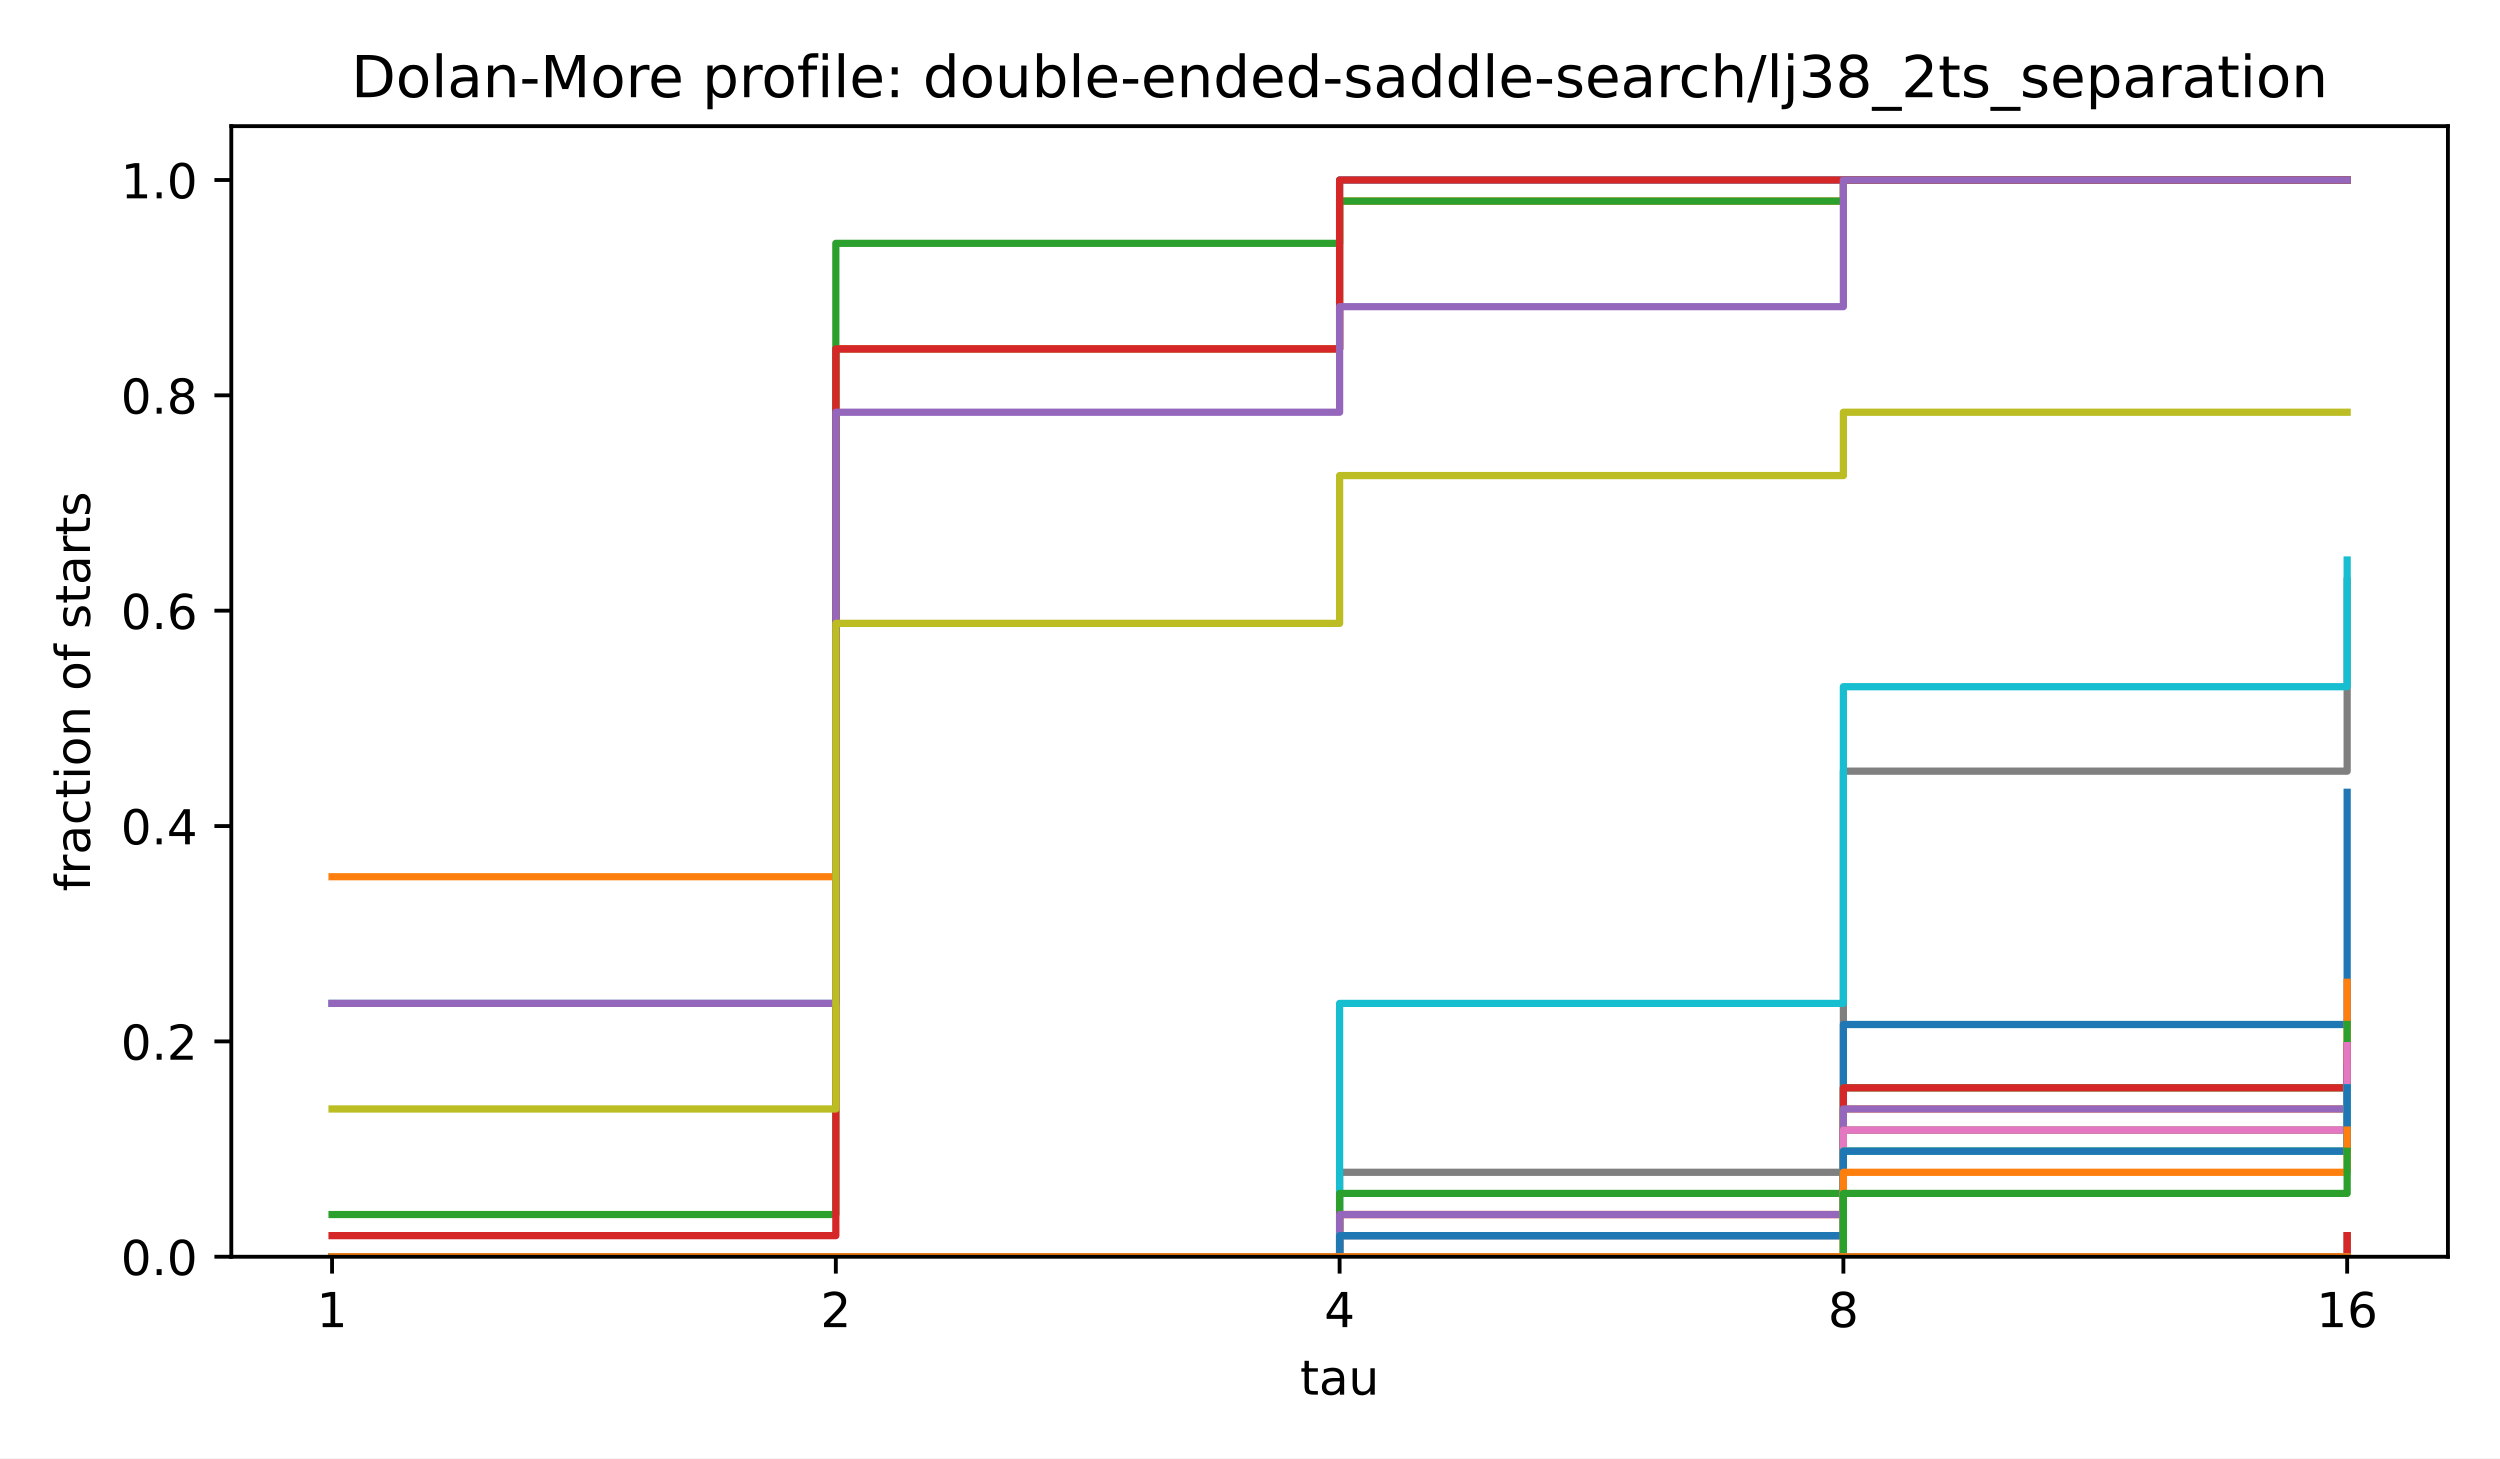
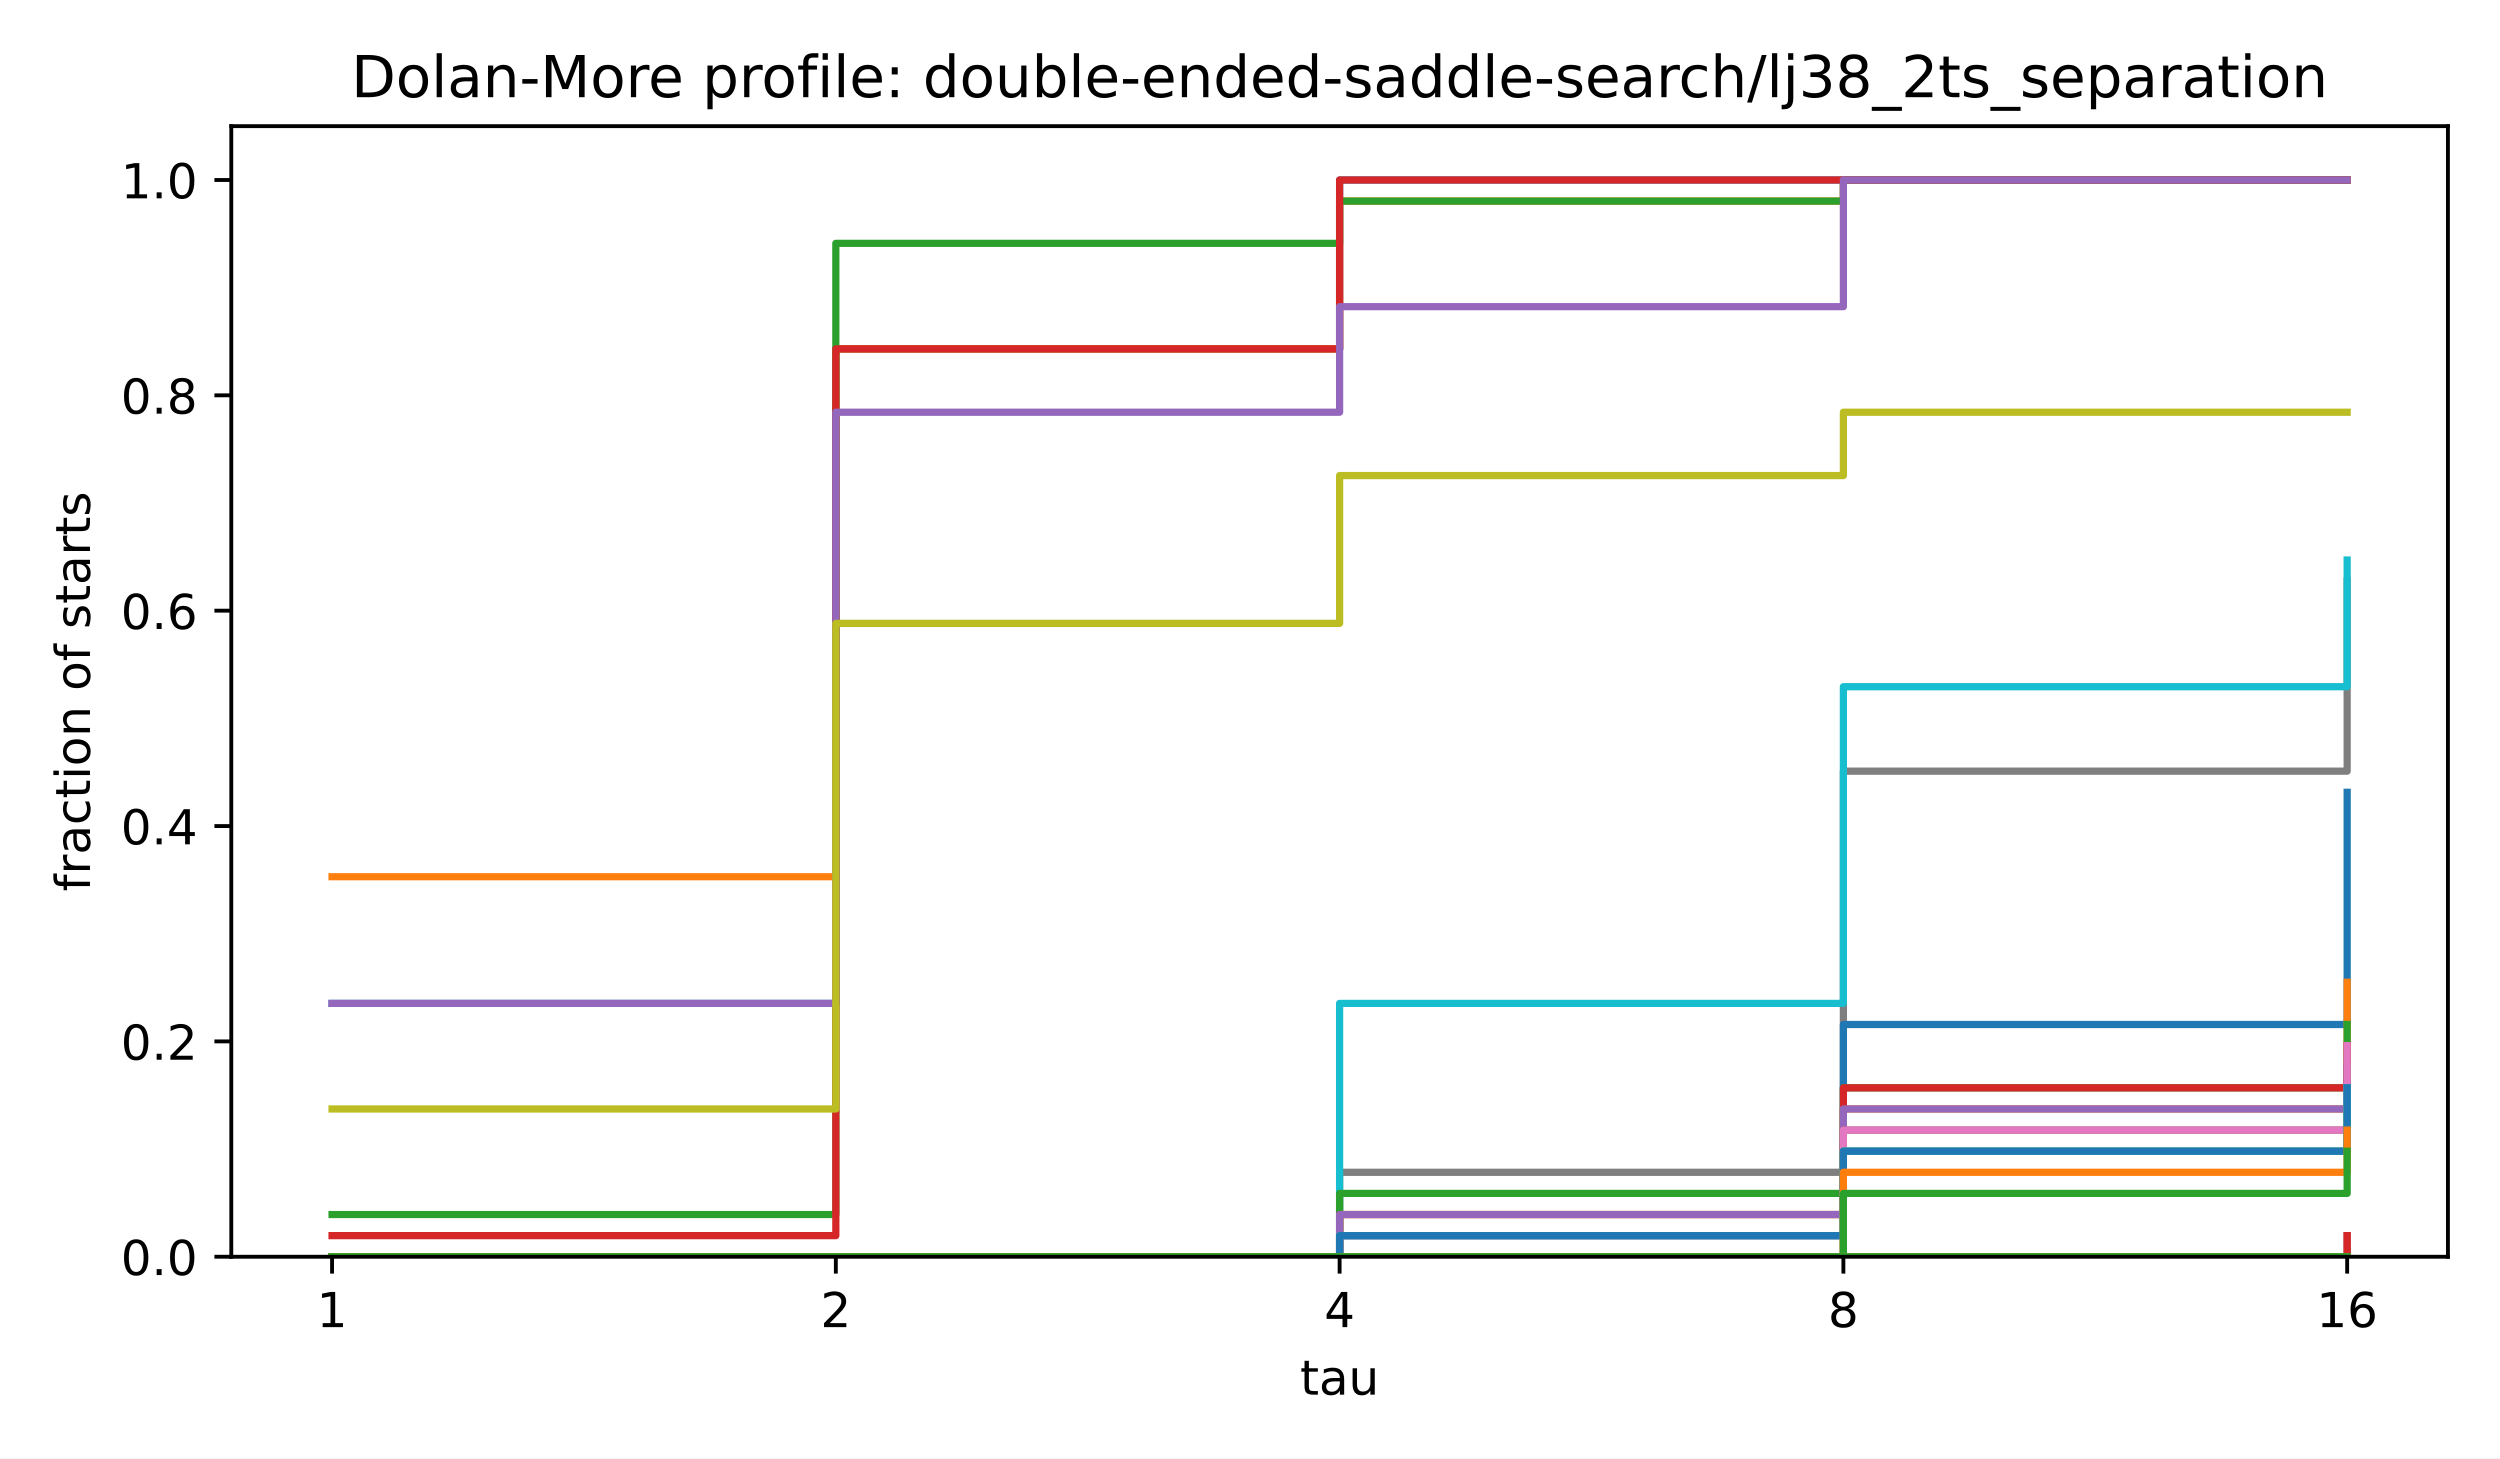
<svg xmlns="http://www.w3.org/2000/svg" xmlns:xlink="http://www.w3.org/1999/xlink" width="518.4pt" height="302.4pt" viewBox="0 0 518.4 302.4" version="1.1">
  <defs>
    <style type="text/css">*{stroke-linejoin: round; stroke-linecap: butt}</style>
  </defs>
  <g id="figure_1">
    <g id="patch_1">
      <path d="M 0 302.4  L 518.4 302.4  L 518.4 0  L 0 0  z " style="fill: #ffffff" />
    </g>
    <g id="axes_1">
      <g id="patch_2">
        <path d="M 47.962 260.6  L 507.6 260.6  L 507.6 26.16  L 47.962 26.16  z " style="fill: #ffffff" />
      </g>
      <g id="matplotlib.axis_1">
        <g id="xtick_1">
          <g id="line2d_1">
            <defs>
              <path id="m8ea4d47d77" d="M 0 0  L 0 3.5  " style="stroke: #000000; stroke-width: 0.8" />
            </defs>
            <g>
              <use xlink:href="#m8ea4d47d77" x="68.855" y="260.6" style="stroke: #000000; stroke-width: 0.8" />
            </g>
          </g>
          <g id="text_1">
            <text style="font-size: 10px; font-family: 'DejaVu Sans', 'Bitstream Vera Sans', 'Computer Modern Sans Serif', 'Lucida Grande', 'Verdana', 'Geneva', 'Lucid', 'Arial', 'Helvetica', 'Avant Garde', sans-serif; text-anchor: middle" x="68.855" y="275.198" transform="rotate(-0 68.85496 275.1977)">1</text>
          </g>
        </g>
        <g id="xtick_2">
          <g id="line2d_2">
            <g>
              <use xlink:href="#m8ea4d47d77" x="173.318" y="260.6" style="stroke: #000000; stroke-width: 0.8" />
            </g>
          </g>
          <g id="text_2">
            <text style="font-size: 10px; font-family: 'DejaVu Sans', 'Bitstream Vera Sans', 'Computer Modern Sans Serif', 'Lucida Grande', 'Verdana', 'Geneva', 'Lucid', 'Arial', 'Helvetica', 'Avant Garde', sans-serif; text-anchor: middle" x="173.318" y="275.198" transform="rotate(-0 173.3181 275.1977)">2</text>
          </g>
        </g>
        <g id="xtick_3">
          <g id="line2d_3">
            <g>
              <use xlink:href="#m8ea4d47d77" x="277.781" y="260.6" style="stroke: #000000; stroke-width: 0.8" />
            </g>
          </g>
          <g id="text_3">
            <text style="font-size: 10px; font-family: 'DejaVu Sans', 'Bitstream Vera Sans', 'Computer Modern Sans Serif', 'Lucida Grande', 'Verdana', 'Geneva', 'Lucid', 'Arial', 'Helvetica', 'Avant Garde', sans-serif; text-anchor: middle" x="277.781" y="275.198" transform="rotate(-0 277.7812 275.1977)">4</text>
          </g>
        </g>
        <g id="xtick_4">
          <g id="line2d_4">
            <g>
              <use xlink:href="#m8ea4d47d77" x="382.244" y="260.6" style="stroke: #000000; stroke-width: 0.8" />
            </g>
          </g>
          <g id="text_4">
            <text style="font-size: 10px; font-family: 'DejaVu Sans', 'Bitstream Vera Sans', 'Computer Modern Sans Serif', 'Lucida Grande', 'Verdana', 'Geneva', 'Lucid', 'Arial', 'Helvetica', 'Avant Garde', sans-serif; text-anchor: middle" x="382.244" y="275.198" transform="rotate(-0 382.2443 275.1977)">8</text>
          </g>
        </g>
        <g id="xtick_5">
          <g id="line2d_5">
            <g>
              <use xlink:href="#m8ea4d47d77" x="486.707" y="260.6" style="stroke: #000000; stroke-width: 0.8" />
            </g>
          </g>
          <g id="text_5">
            <text style="font-size: 10px; font-family: 'DejaVu Sans', 'Bitstream Vera Sans', 'Computer Modern Sans Serif', 'Lucida Grande', 'Verdana', 'Geneva', 'Lucid', 'Arial', 'Helvetica', 'Avant Garde', sans-serif; text-anchor: middle" x="486.707" y="275.198" transform="rotate(-0 486.7074 275.1977)">16</text>
          </g>
        </g>
        <g id="text_6">
          <text style="font-size: 10px; font-family: 'DejaVu Sans', 'Bitstream Vera Sans', 'Computer Modern Sans Serif', 'Lucida Grande', 'Verdana', 'Geneva', 'Lucid', 'Arial', 'Helvetica', 'Avant Garde', sans-serif; text-anchor: middle" x="277.781" y="289.198" transform="rotate(-0 277.7812 289.1977)">tau</text>
        </g>
      </g>
      <g id="matplotlib.axis_2">
        <g id="ytick_1">
          <g id="line2d_6">
            <defs>
              <path id="md659df78fa" d="M 0 0  L -3.5 0  " style="stroke: #000000; stroke-width: 0.8" />
            </defs>
            <g>
              <use xlink:href="#md659df78fa" x="47.962" y="260.6" style="stroke: #000000; stroke-width: 0.8" />
            </g>
          </g>
          <g id="text_7">
            <text style="font-size: 10px; font-family: 'DejaVu Sans', 'Bitstream Vera Sans', 'Computer Modern Sans Serif', 'Lucida Grande', 'Verdana', 'Geneva', 'Lucid', 'Arial', 'Helvetica', 'Avant Garde', sans-serif; text-anchor: end" x="40.962" y="264.399" transform="rotate(-0 40.96234 264.3988)">0.0</text>
          </g>
        </g>
        <g id="ytick_2">
          <g id="line2d_7">
            <g>
              <use xlink:href="#md659df78fa" x="47.962" y="215.945" style="stroke: #000000; stroke-width: 0.8" />
            </g>
          </g>
          <g id="text_8">
            <text style="font-size: 10px; font-family: 'DejaVu Sans', 'Bitstream Vera Sans', 'Computer Modern Sans Serif', 'Lucida Grande', 'Verdana', 'Geneva', 'Lucid', 'Arial', 'Helvetica', 'Avant Garde', sans-serif; text-anchor: end" x="40.962" y="219.744" transform="rotate(-0 40.96234 219.7436)">0.2</text>
          </g>
        </g>
        <g id="ytick_3">
          <g id="line2d_8">
            <g>
              <use xlink:href="#md659df78fa" x="47.962" y="171.29" style="stroke: #000000; stroke-width: 0.8" />
            </g>
          </g>
          <g id="text_9">
            <text style="font-size: 10px; font-family: 'DejaVu Sans', 'Bitstream Vera Sans', 'Computer Modern Sans Serif', 'Lucida Grande', 'Verdana', 'Geneva', 'Lucid', 'Arial', 'Helvetica', 'Avant Garde', sans-serif; text-anchor: end" x="40.962" y="175.088" transform="rotate(-0 40.96234 175.0884)">0.4</text>
          </g>
        </g>
        <g id="ytick_4">
          <g id="line2d_9">
            <g>
              <use xlink:href="#md659df78fa" x="47.962" y="126.634" style="stroke: #000000; stroke-width: 0.8" />
            </g>
          </g>
          <g id="text_10">
            <text style="font-size: 10px; font-family: 'DejaVu Sans', 'Bitstream Vera Sans', 'Computer Modern Sans Serif', 'Lucida Grande', 'Verdana', 'Geneva', 'Lucid', 'Arial', 'Helvetica', 'Avant Garde', sans-serif; text-anchor: end" x="40.962" y="130.433" transform="rotate(-0 40.96234 130.4331)">0.6</text>
          </g>
        </g>
        <g id="ytick_5">
          <g id="line2d_10">
            <g>
              <use xlink:href="#md659df78fa" x="47.962" y="81.979" style="stroke: #000000; stroke-width: 0.8" />
            </g>
          </g>
          <g id="text_11">
            <text style="font-size: 10px; font-family: 'DejaVu Sans', 'Bitstream Vera Sans', 'Computer Modern Sans Serif', 'Lucida Grande', 'Verdana', 'Geneva', 'Lucid', 'Arial', 'Helvetica', 'Avant Garde', sans-serif; text-anchor: end" x="40.962" y="85.778" transform="rotate(-0 40.96234 85.77788)">0.8</text>
          </g>
        </g>
        <g id="ytick_6">
          <g id="line2d_11">
            <g>
              <use xlink:href="#md659df78fa" x="47.962" y="37.324" style="stroke: #000000; stroke-width: 0.8" />
            </g>
          </g>
          <g id="text_12">
            <text style="font-size: 10px; font-family: 'DejaVu Sans', 'Bitstream Vera Sans', 'Computer Modern Sans Serif', 'Lucida Grande', 'Verdana', 'Geneva', 'Lucid', 'Arial', 'Helvetica', 'Avant Garde', sans-serif; text-anchor: end" x="40.962" y="41.123" transform="rotate(-0 40.96234 41.12264)">1.0</text>
          </g>
        </g>
        <g id="text_13">
          <text style="font-size: 10px; font-family: 'DejaVu Sans', 'Bitstream Vera Sans', 'Computer Modern Sans Serif', 'Lucida Grande', 'Verdana', 'Geneva', 'Lucid', 'Arial', 'Helvetica', 'Avant Garde', sans-serif; text-anchor: middle" x="18.657" y="143.38" transform="rotate(-90 18.65687 143.38)">fraction of starts</text>
        </g>
      </g>
      <g id="line2d_12">
        <path d="M 68.855 208.064  L 173.318 208.064  L 173.318 72.348  L 277.781 72.348  L 277.781 37.324  L 382.244 37.324  L 382.244 37.324  L 486.707 37.324  L 486.707 37.324  " clip-path="url(#p4e380cea4b)" style="fill: none; stroke: #1f77b4; stroke-width: 1.5; stroke-linecap: square" />
      </g>
      <g id="line2d_13">
        <path d="M 68.855 181.797  L 173.318 181.797  L 173.318 72.348  L 277.781 72.348  L 277.781 41.702  L 382.244 41.702  L 382.244 37.324  L 486.707 37.324  L 486.707 37.324  " clip-path="url(#p4e380cea4b)" style="fill: none; stroke: #ff7f0e; stroke-width: 1.5; stroke-linecap: square" />
      </g>
      <g id="line2d_14">
        <path d="M 68.855 251.844  L 173.318 251.844  L 173.318 50.458  L 277.781 50.458  L 277.781 41.702  L 382.244 41.702  L 382.244 37.324  L 486.707 37.324  L 486.707 37.324  " clip-path="url(#p4e380cea4b)" style="fill: none; stroke: #2ca02c; stroke-width: 1.5; stroke-linecap: square" />
      </g>
      <g id="line2d_15">
        <path d="M 68.855 256.222  L 173.318 256.222  L 173.318 72.348  L 277.781 72.348  L 277.781 37.324  L 382.244 37.324  L 382.244 37.324  L 486.707 37.324  L 486.707 37.324  " clip-path="url(#p4e380cea4b)" style="fill: none; stroke: #d62728; stroke-width: 1.5; stroke-linecap: square" />
      </g>
      <g id="line2d_16">
        <path d="M 68.855 208.064  L 173.318 208.064  L 173.318 85.481  L 277.781 85.481  L 277.781 63.592  L 382.244 63.592  L 382.244 37.324  L 486.707 37.324  L 486.707 37.324  " clip-path="url(#p4e380cea4b)" style="fill: none; stroke: #9467bd; stroke-width: 1.5; stroke-linecap: square" />
      </g>
      <g id="line2d_17">
        <path d="M 68.855 260.6  L 173.318 260.6  L 173.318 260.6  L 277.781 260.6  L 277.781 260.6  L 382.244 260.6  L 382.244 260.6  L 486.707 260.6  L 486.707 256.222  " clip-path="url(#p4e380cea4b)" style="fill: none; stroke: #8c564b; stroke-width: 1.5; stroke-linecap: square" />
      </g>
      <g id="line2d_18">
        <path d="M 68.855 260.6  L 173.318 260.6  L 173.318 260.6  L 277.781 260.6  L 277.781 260.6  L 382.244 260.6  L 382.244 260.6  L 486.707 260.6  L 486.707 260.6  " clip-path="url(#p4e380cea4b)" style="fill: none; stroke: #e377c2; stroke-width: 1.5; stroke-linecap: square" />
      </g>
      <g id="line2d_19">
        <path d="M 68.855 260.6  L 173.318 260.6  L 173.318 260.6  L 277.781 260.6  L 277.781 243.088  L 382.244 243.088  L 382.244 159.907  L 486.707 159.907  L 486.707 120.505  " clip-path="url(#p4e380cea4b)" style="fill: none; stroke: #7f7f7f; stroke-width: 1.5; stroke-linecap: square" />
      </g>
      <g id="line2d_20">
        <path d="M 68.855 229.954  L 173.318 229.954  L 173.318 129.261  L 277.781 129.261  L 277.781 98.615  L 382.244 98.615  L 382.244 85.481  L 486.707 85.481  L 486.707 85.481  " clip-path="url(#p4e380cea4b)" style="fill: none; stroke: #bcbd22; stroke-width: 1.5; stroke-linecap: square" />
      </g>
      <g id="line2d_21">
        <path d="M 68.855 260.6  L 173.318 260.6  L 173.318 260.6  L 277.781 260.6  L 277.781 208.064  L 382.244 208.064  L 382.244 142.395  L 486.707 142.395  L 486.707 116.127  " clip-path="url(#p4e380cea4b)" style="fill: none; stroke: #17becf; stroke-width: 1.5; stroke-linecap: square" />
      </g>
      <g id="line2d_22">
        <path d="M 68.855 260.6  L 173.318 260.6  L 173.318 260.6  L 277.781 260.6  L 277.781 260.6  L 382.244 260.6  L 382.244 212.442  L 486.707 212.442  L 486.707 164.285  " clip-path="url(#p4e380cea4b)" style="fill: none; stroke: #1f77b4; stroke-width: 1.5; stroke-linecap: square" />
      </g>
      <g id="line2d_23">
        <path d="M 68.855 260.6  L 173.318 260.6  L 173.318 260.6  L 277.781 260.6  L 277.781 251.844  L 382.244 251.844  L 382.244 229.954  L 486.707 229.954  L 486.707 203.686  " clip-path="url(#p4e380cea4b)" style="fill: none; stroke: #ff7f0e; stroke-width: 1.5; stroke-linecap: square" />
      </g>
      <g id="line2d_24">
        <path d="M 68.855 260.6  L 173.318 260.6  L 173.318 260.6  L 277.781 260.6  L 277.781 247.466  L 382.244 247.466  L 382.244 225.576  L 486.707 225.576  L 486.707 212.442  " clip-path="url(#p4e380cea4b)" style="fill: none; stroke: #2ca02c; stroke-width: 1.5; stroke-linecap: square" />
      </g>
      <g id="line2d_25">
        <path d="M 68.855 260.6  L 173.318 260.6  L 173.318 260.6  L 277.781 260.6  L 277.781 251.844  L 382.244 251.844  L 382.244 225.576  L 486.707 225.576  L 486.707 216.82  " clip-path="url(#p4e380cea4b)" style="fill: none; stroke: #d62728; stroke-width: 1.5; stroke-linecap: square" />
      </g>
      <g id="line2d_26">
        <path d="M 68.855 260.6  L 173.318 260.6  L 173.318 260.6  L 277.781 260.6  L 277.781 251.844  L 382.244 251.844  L 382.244 229.954  L 486.707 229.954  L 486.707 221.198  " clip-path="url(#p4e380cea4b)" style="fill: none; stroke: #9467bd; stroke-width: 1.5; stroke-linecap: square" />
      </g>
      <g id="line2d_27">
        <path d="M 68.855 260.6  L 173.318 260.6  L 173.318 260.6  L 277.781 260.6  L 277.781 256.222  L 382.244 256.222  L 382.244 234.332  L 486.707 234.332  L 486.707 221.198  " clip-path="url(#p4e380cea4b)" style="fill: none; stroke: #8c564b; stroke-width: 1.5; stroke-linecap: square" />
      </g>
      <g id="line2d_28">
        <path d="M 68.855 260.6  L 173.318 260.6  L 173.318 260.6  L 277.781 260.6  L 277.781 256.222  L 382.244 256.222  L 382.244 234.332  L 486.707 234.332  L 486.707 216.82  " clip-path="url(#p4e380cea4b)" style="fill: none; stroke: #e377c2; stroke-width: 1.5; stroke-linecap: square" />
      </g>
      <g id="line2d_29">
        <path d="M 68.855 260.6  L 173.318 260.6  L 173.318 260.6  L 277.781 260.6  L 277.781 260.6  L 382.244 260.6  L 382.244 238.71  L 486.707 238.71  L 486.707 229.954  " clip-path="url(#p4e380cea4b)" style="fill: none; stroke: #7f7f7f; stroke-width: 1.5; stroke-linecap: square" />
      </g>
      <g id="line2d_30">
        <path d="M 68.855 260.6  L 173.318 260.6  L 173.318 260.6  L 277.781 260.6  L 277.781 260.6  L 382.244 260.6  L 382.244 238.71  L 486.707 238.71  L 486.707 229.954  " clip-path="url(#p4e380cea4b)" style="fill: none; stroke: #bcbd22; stroke-width: 1.5; stroke-linecap: square" />
      </g>
      <g id="line2d_31">
        <path d="M 68.855 260.6  L 173.318 260.6  L 173.318 260.6  L 277.781 260.6  L 277.781 256.222  L 382.244 256.222  L 382.244 238.71  L 486.707 238.71  L 486.707 225.576  " clip-path="url(#p4e380cea4b)" style="fill: none; stroke: #17becf; stroke-width: 1.5; stroke-linecap: square" />
      </g>
      <g id="line2d_32">
        <path d="M 68.855 260.6  L 173.318 260.6  L 173.318 260.6  L 277.781 260.6  L 277.781 256.222  L 382.244 256.222  L 382.244 238.71  L 486.707 238.71  L 486.707 225.576  " clip-path="url(#p4e380cea4b)" style="fill: none; stroke: #1f77b4; stroke-width: 1.5; stroke-linecap: square" />
      </g>
      <g id="line2d_33">
        <path d="M 68.855 260.6  L 173.318 260.6  L 173.318 260.6  L 277.781 260.6  L 277.781 260.6  L 382.244 260.6  L 382.244 243.088  L 486.707 243.088  L 486.707 234.332  " clip-path="url(#p4e380cea4b)" style="fill: none; stroke: #ff7f0e; stroke-width: 1.5; stroke-linecap: square" />
      </g>
      <g id="line2d_34">
        <path d="M 68.855 260.6  L 173.318 260.6  L 173.318 260.6  L 277.781 260.6  L 277.781 260.6  L 382.244 260.6  L 382.244 247.466  L 486.707 247.466  L 486.707 238.71  " clip-path="url(#p4e380cea4b)" style="fill: none; stroke: #2ca02c; stroke-width: 1.5; stroke-linecap: square" />
      </g>
      <g id="line2d_35">
        <path d="M 68.855 260.6  L 173.318 260.6  L 173.318 260.6  L 277.781 260.6  L 277.781 260.6  L 382.244 260.6  L 382.244 260.6  L 486.707 260.6  L 486.707 256.222  " clip-path="url(#p4e380cea4b)" style="fill: none; stroke: #d62728; stroke-width: 1.5; stroke-linecap: square" />
      </g>
      <g id="line2d_36">
        <path d="M 68.855 260.6  L 173.318 260.6  L 173.318 260.6  L 277.781 260.6  L 277.781 260.6  L 382.244 260.6  L 382.244 260.6  L 486.707 260.6  L 486.707 260.6  " clip-path="url(#p4e380cea4b)" style="fill: none; stroke: #9467bd; stroke-width: 1.5; stroke-linecap: square" />
      </g>
      <g id="line2d_37">
        <path d="M 68.855 260.6  L 173.318 260.6  L 173.318 260.6  L 277.781 260.6  L 277.781 260.6  L 382.244 260.6  L 382.244 260.6  L 486.707 260.6  L 486.707 260.6  " clip-path="url(#p4e380cea4b)" style="fill: none; stroke: #8c564b; stroke-width: 1.5; stroke-linecap: square" />
      </g>
      <g id="line2d_38">
        <path d="M 68.855 260.6  L 173.318 260.6  L 173.318 260.6  L 277.781 260.6  L 277.781 260.6  L 382.244 260.6  L 382.244 260.6  L 486.707 260.6  L 486.707 260.6  " clip-path="url(#p4e380cea4b)" style="fill: none; stroke: #e377c2; stroke-width: 1.5; stroke-linecap: square" />
      </g>
      <g id="line2d_39">
        <path d="M 68.855 260.6  L 173.318 260.6  L 173.318 260.6  L 277.781 260.6  L 277.781 260.6  L 382.244 260.6  L 382.244 260.6  L 486.707 260.6  L 486.707 260.6  " clip-path="url(#p4e380cea4b)" style="fill: none; stroke: #7f7f7f; stroke-width: 1.5; stroke-linecap: square" />
      </g>
      <g id="line2d_40">
        <path d="M 68.855 260.6  L 173.318 260.6  L 173.318 260.6  L 277.781 260.6  L 277.781 260.6  L 382.244 260.6  L 382.244 260.6  L 486.707 260.6  L 486.707 260.6  " clip-path="url(#p4e380cea4b)" style="fill: none; stroke: #bcbd22; stroke-width: 1.5; stroke-linecap: square" />
      </g>
      <g id="line2d_41">
        <path d="M 68.855 260.6  L 173.318 260.6  L 173.318 260.6  L 277.781 260.6  L 277.781 260.6  L 382.244 260.6  L 382.244 260.6  L 486.707 260.6  L 486.707 260.6  " clip-path="url(#p4e380cea4b)" style="fill: none; stroke: #17becf; stroke-width: 1.5; stroke-linecap: square" />
      </g>
      <g id="line2d_42">
        <path d="M 68.855 260.6  L 173.318 260.6  L 173.318 260.6  L 277.781 260.6  L 277.781 260.6  L 382.244 260.6  L 382.244 260.6  L 486.707 260.6  L 486.707 260.6  " clip-path="url(#p4e380cea4b)" style="fill: none; stroke: #1f77b4; stroke-width: 1.5; stroke-linecap: square" />
      </g>
      <g id="line2d_43">
        <path d="M 68.855 260.6  L 173.318 260.6  L 173.318 260.6  L 277.781 260.6  L 277.781 260.6  L 382.244 260.6  L 382.244 260.6  L 486.707 260.6  L 486.707 260.6  " clip-path="url(#p4e380cea4b)" style="fill: none; stroke: #ff7f0e; stroke-width: 1.5; stroke-linecap: square" />
      </g>
+       <g id="line2d_44">
+         <path d="M 68.855 260.6  L 173.318 260.6  L 173.318 260.6  L 277.781 260.6  L 277.781 260.6  L 382.244 260.6  L 382.244 260.6  L 486.707 260.6  L 486.707 260.6  " clip-path="url(#p4e380cea4b)" style="fill: none; stroke: #2ca02c; stroke-width: 1.5; stroke-linecap: square" />
+       </g>
      <g id="patch_3">
        <path d="M 47.962 260.6  L 47.962 26.16  " style="fill: none; stroke: #000000; stroke-width: 0.8; stroke-linejoin: miter; stroke-linecap: square" />
      </g>
      <g id="patch_4">
        <path d="M 507.6 260.6  L 507.6 26.16  " style="fill: none; stroke: #000000; stroke-width: 0.8; stroke-linejoin: miter; stroke-linecap: square" />
      </g>
      <g id="patch_5">
        <path d="M 47.962 260.6  L 507.6 260.6  " style="fill: none; stroke: #000000; stroke-width: 0.8; stroke-linejoin: miter; stroke-linecap: square" />
      </g>
      <g id="patch_6">
        <path d="M 47.962 26.16  L 507.6 26.16  " style="fill: none; stroke: #000000; stroke-width: 0.8; stroke-linejoin: miter; stroke-linecap: square" />
      </g>
      <g id="text_14">
        <text style="font-size: 12px; font-family: 'DejaVu Sans', 'Bitstream Vera Sans', 'Computer Modern Sans Serif', 'Lucida Grande', 'Verdana', 'Geneva', 'Lucid', 'Arial', 'Helvetica', 'Avant Garde', sans-serif; text-anchor: middle" x="277.781" y="20.16" transform="rotate(-0 277.7812 20.16)">Dolan-More profile: double-ended-saddle-search/lj38_2ts_separation</text>
      </g>
    </g>
  </g>
  <defs>
    <clipPath id="p4e380cea4b">
      <rect x="47.962" y="26.16" width="459.638" height="234.44" />
    </clipPath>
  </defs>
</svg>
